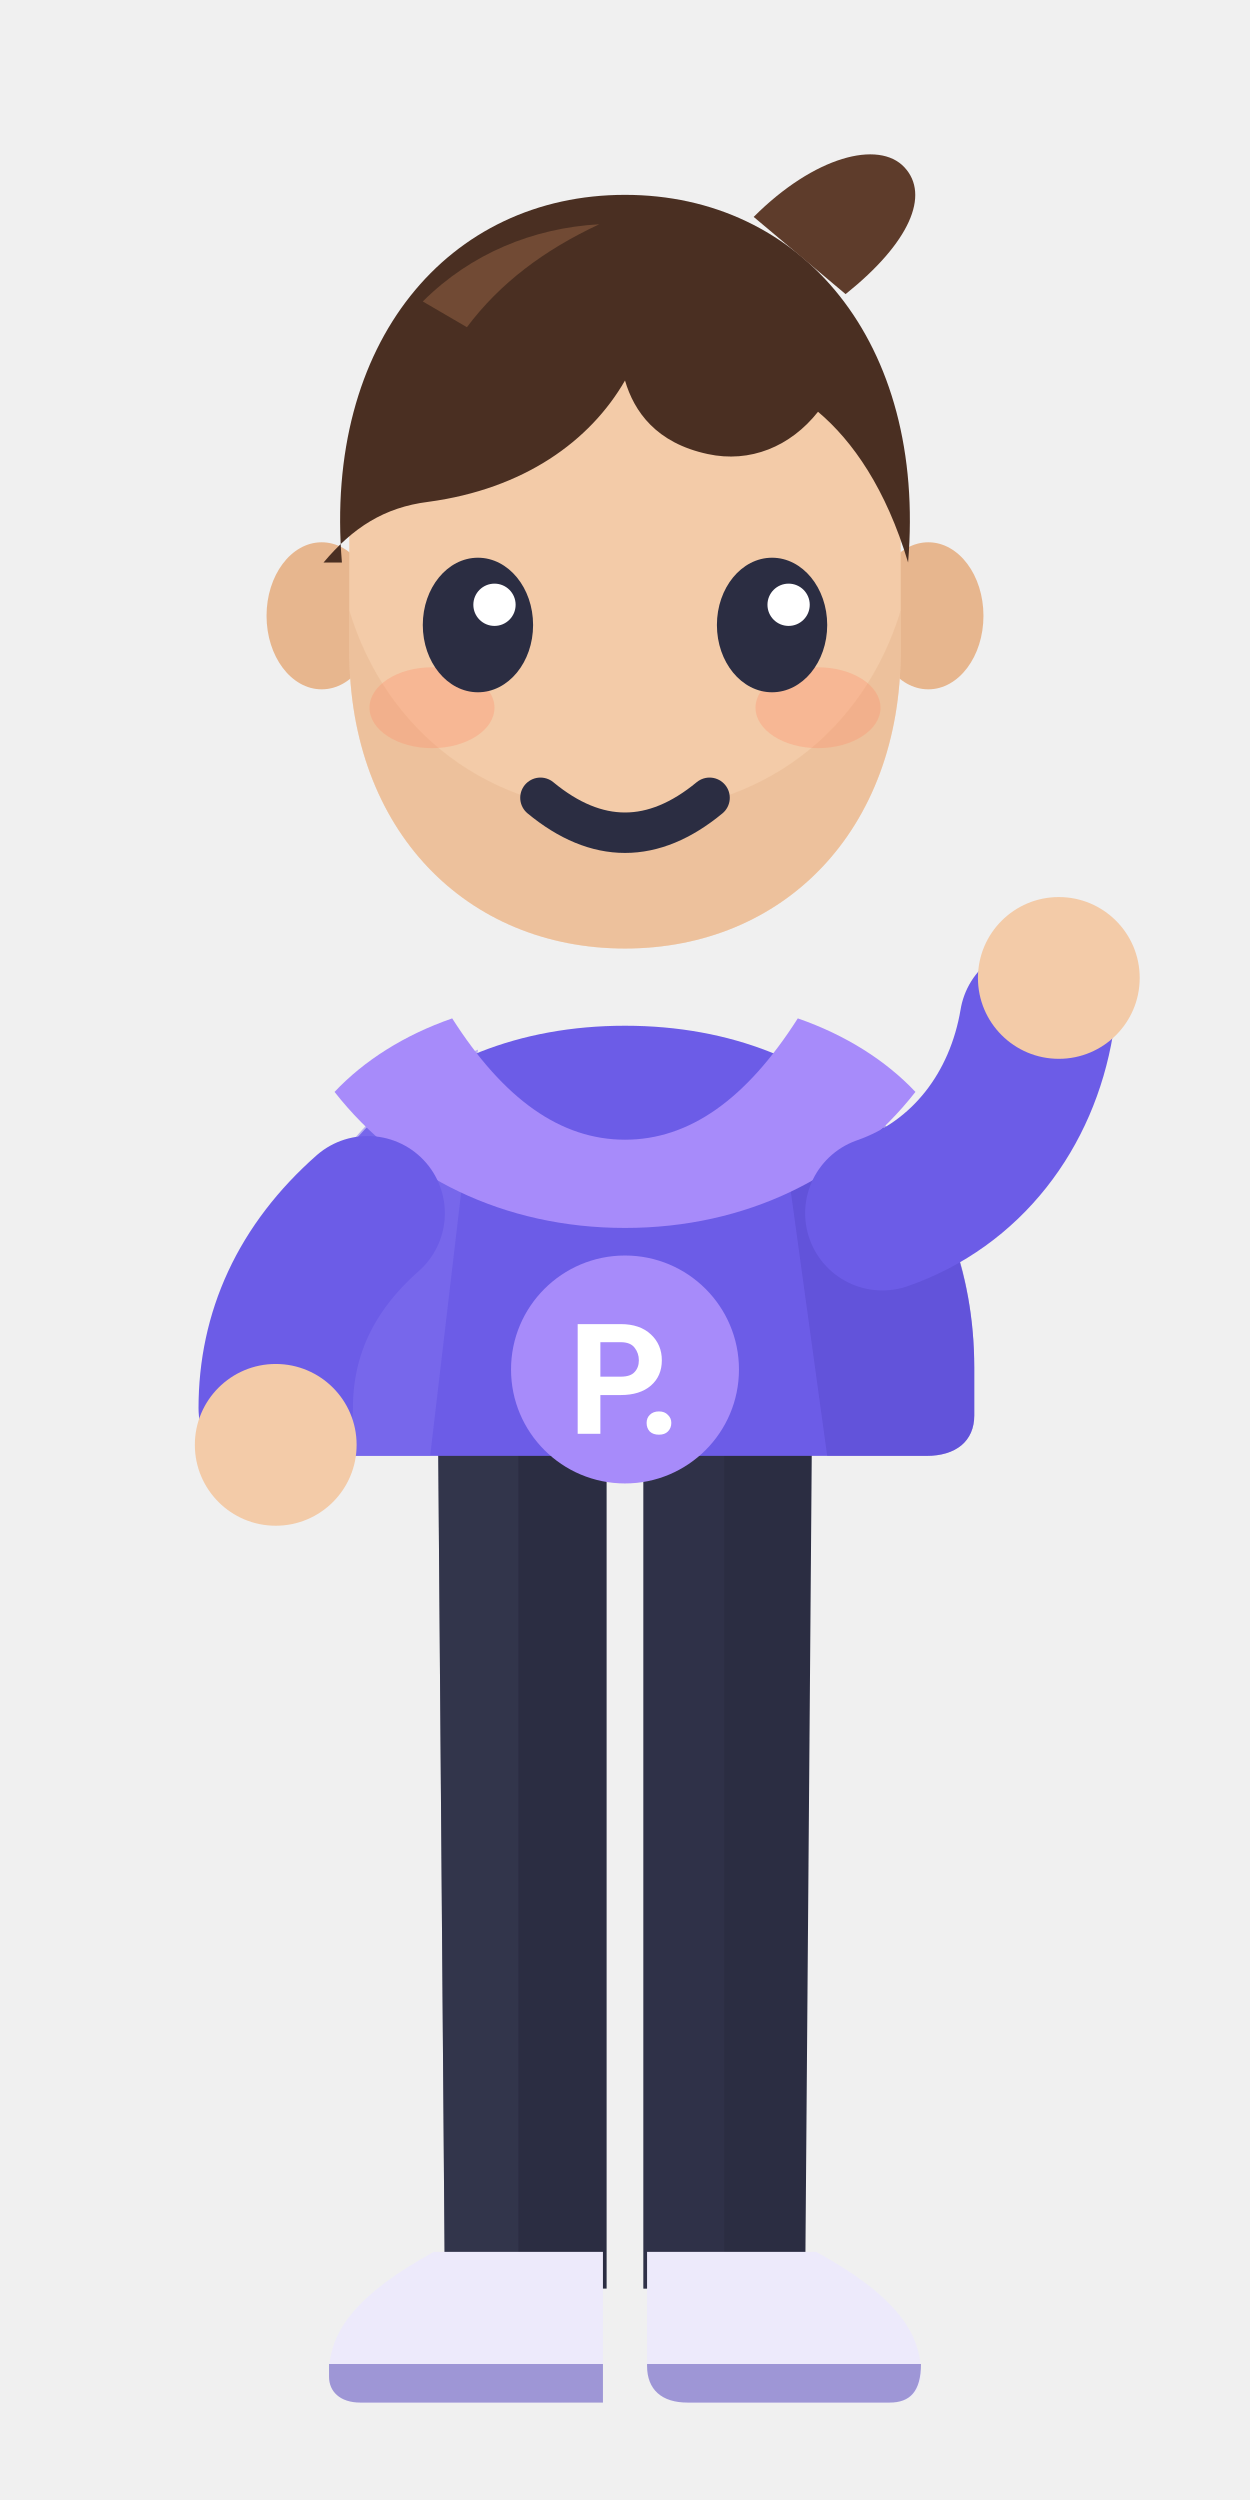
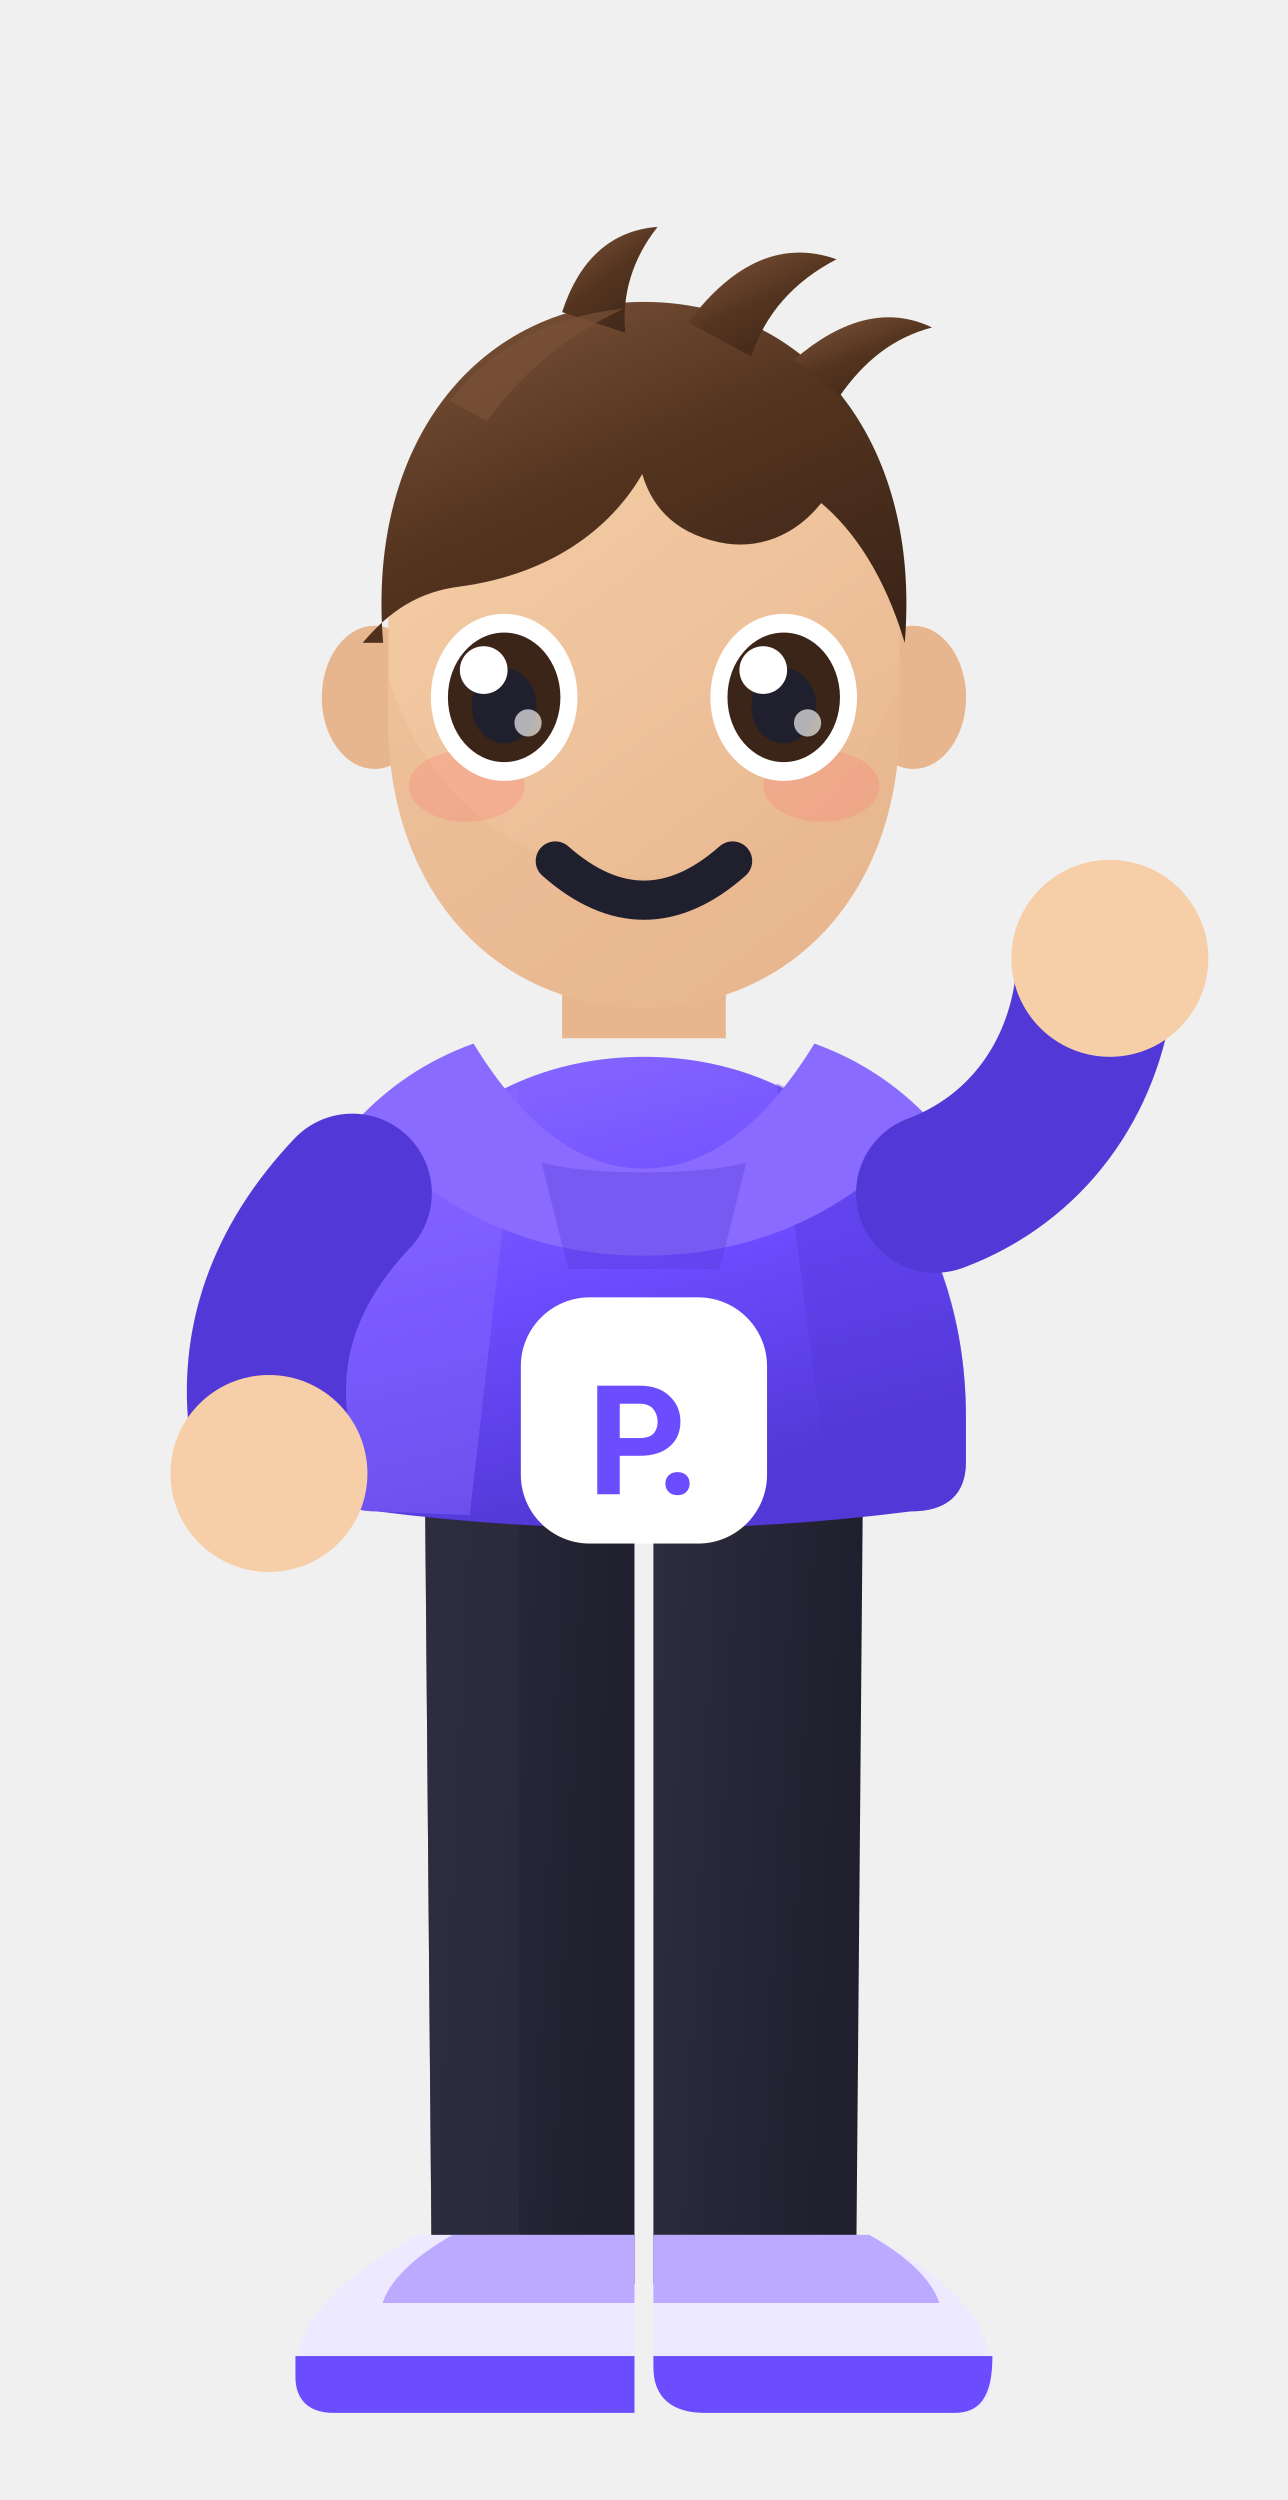
- <svg xmlns="http://www.w3.org/2000/svg" viewBox="16 0 68 136" width="68" height="136">
+ <svg xmlns="http://www.w3.org/2000/svg" viewBox="16 0 68 132" width="68" height="132">
+   <defs>
+     <linearGradient id="hoodie" x1="0" y1="0" x2=".35" y2="1">
+       <stop offset="0" stop-color="#8A6BFF" />
+       <stop offset=".55" stop-color="#6C4CFF" />
+       <stop offset="1" stop-color="#5238D6" />
+     </linearGradient>
+     <linearGradient id="skin" x1=".25" y1="0" x2=".8" y2="1">
+       <stop offset="0" stop-color="#F6CFA8" />
+       <stop offset="1" stop-color="#E7B68E" />
+     </linearGradient>
+     <linearGradient id="hair" x1=".2" y1="0" x2=".9" y2="1">
+       <stop offset="0" stop-color="#7A5138" />
+       <stop offset=".45" stop-color="#54341F" />
+       <stop offset="1" stop-color="#3B2418" />
+     </linearGradient>
+     <linearGradient id="legs" x1="0" y1="0" x2="1" y2=".2">
+       <stop offset="0" stop-color="#2D2D3F" />
+       <stop offset="1" stop-color="#1F1F2E" />
+     </linearGradient>
+   </defs>
  <g>
-     <path d="M39.8 74h9.2v50.5h-8.8Z" fill="#2B2D42" />
-     <path d="M51 74h9.2l-.4 50.5h-8.8Z" fill="#2B2D42" />
-     <path d="M39.8 74h4.4v50.5h-4Z" fill="#3A3D57" opacity=".45" />
-     <path d="M51 74h4.4v50.5H51Z" fill="#3A3D57" opacity=".28" />
-     <path d="M39.6 122.5h9.2v6.2c0 1.3-.8 2-2.2 2H35.6c-1.1 0-1.7-.6-1.7-1.6 0-2.4 1.7-4.4 5.7-6.6Z" fill="#EDEAFB" />
-     <path d="M51.2 122.5h9.2c4 2.2 5.7 4.2 5.7 6.6 0 1-.6 1.6-1.7 1.6H53.4c-1.4 0-2.2-.7-2.2-2Z" fill="#EDEAFB" />
-     <path d="M33.9 128.6h14.9v2.1H35.6c-1.1 0-1.7-.6-1.7-1.4Zm17.3 0h14.9c0 1.5-.6 2.1-1.7 2.1H53.4c-1.4 0-2.2-.7-2.2-2Z" fill="#9E96D6" />
-     <path d="M31 74.4c0-10.6 7.4-18.6 19-18.6s19 8 19 18.6v2.6c0 1.4-1 2.2-2.6 2.2H33.6c-1.6 0-2.6-.8-2.6-2.2Z" fill="#6C5CE7" />
-     <path d="M33.6 79.2c-1.6 0-2.6-.8-2.6-2.2v-2.6c0-8 4.2-14.6 11-17.3l-2.6 22.1Z" fill="#8172F0" opacity=".5" />
-     <path d="M58 57.4l3 21.8h5.4c1.6 0 2.6-.8 2.6-2.2v-2.6c0-8.4-4.6-15.2-11-17Z" fill="#5646C9" opacity=".45" />
-     <path d="M40.6 55.4c2.8 4.4 5.9 6.6 9.4 6.6s6.6-2.2 9.4-6.6c2.6.9 4.8 2.3 6.4 4-3.6 4.6-9.2 7.4-15.8 7.4s-12.2-2.8-15.8-7.4c1.6-1.7 3.8-3.1 6.4-4Z" fill="#A78BFA" />
-     <circle cx="50" cy="74.5" r="6.2" fill="#A78BFA" />
-     <text x="50" y="78" font-family="system-ui,-apple-system,Segoe UI,Roboto,sans-serif" font-size="8.4" font-weight="700" fill="#FFFFFF" text-anchor="middle">P.</text>
-     <path d="M36 66c-3.4 3-5 6.6-5 10.6" stroke="#6C5CE7" stroke-width="8.4" fill="none" stroke-linecap="round" />
-     <circle cx="31" cy="78.6" r="4.4" fill="#F3CBA8" />
-     <path d="M64 66c4.6-1.6 7.6-5.6 8.4-10.4" stroke="#6C5CE7" stroke-width="8.4" fill="none" stroke-linecap="round" />
-     <circle cx="73.6" cy="53.2" r="4.4" fill="#F3CBA8" />
+     <path d="M38.4 74h11.1v46.6h-10.7Z" fill="url(#legs)" />
+     <path d="M50.5 74h11.1l-.4 46.6h-10.7Z" fill="url(#legs)" />
+     <path d="M38.4 74h5v46.6h-4.6Z" fill="#2D2D3F" opacity=".55" />
+     <path d="M38.1 118h11.4v7c0 1.6-1 2.4-2.7 2.4H33.6c-1.3 0-2-.7-2-1.9 0-2.9 2.2-5.2 6.5-7.5Z" fill="#EDE9FF" />
+     <path d="M50.5 118h11.4c4.3 2.3 6.5 4.6 6.5 7.5 0 1.2-.7 1.9-2 1.9H53.2c-1.7 0-2.7-.8-2.7-2.4Z" fill="#EDE9FF" />
+     <path d="M38.1 118h11.4v3.6H36.2c.4-1.2 1.6-2.4 3.7-3.6Zm12.4 0h11.4c2.1 1.2 3.3 2.4 3.7 3.6H50.5Z" fill="#8A6BFF" opacity=".5" />
+     <path d="M31.6 124.4h17.9v3H33.6c-1.3 0-2-.7-2-1.9Zm18.9 0h17.9c0 2.2-.7 3-2 3H53.2c-1.7 0-2.7-.8-2.7-2.4Z" fill="#6C4CFF" />
+     <path d="M33 74.8c0-10.6 6.8-19 17-19s17 8.4 17 19v2.4c0 1.7-1 2.6-2.9 2.6-9.4 1.2-18.8 1.2-28.2 0-1.9 0-2.9-.9-2.9-2.6Z" fill="url(#hoodie)" />
+     <path d="M35.9 79.8c-1.9 0-2.9-.9-2.9-2.6v-2.4c0-8 4-14.6 10.4-17.4l-2.6 22.6Z" fill="#8A6BFF" opacity=".45" />
+     <path d="M57 57.2l2.9 22.6h4.2c1.9 0 2.9-.9 2.9-2.6v-2.4c0-8.4-4.2-15.2-10-17.6Z" fill="#5238D6" opacity=".4" />
+     <path d="M41 55.1c2.7 4.4 5.7 6.6 9 6.6s6.3-2.2 9-6.6c2.5.9 4.5 2.3 6.1 4-3.5 4.5-8.8 7.2-15.1 7.2s-11.6-2.7-15.1-7.2c1.6-1.7 3.6-3.1 6.1-4Z" fill="#8A6BFF" />
+     <path d="M44.6 61.4c1.7.4 3.5.5 5.4.5s3.7-.1 5.4-.5l-1.4 5.6h-8Z" fill="#5238D6" opacity=".35" />
+     <rect x="43.5" y="68.5" width="13" height="13" rx="3.64" fill="#FFFFFF" />
+     <text x="50" y="78.9" text-anchor="middle" font-family="system-ui,-apple-system,Segoe UI,Roboto,sans-serif" font-size="8.06" font-weight="700" fill="#6C4CFF">P.</text>
+     <path d="M34.6 63c-3.6 3.8-5 8-4.4 12.4" stroke="#5238D6" stroke-width="8.4" fill="none" stroke-linecap="round" />
+     <circle cx="30.2" cy="77.8" r="5.2" fill="#F6CFA8" />
+     <path d="M65.4 63c4.8-1.8 7.8-6 8.4-11" stroke="#5238D6" stroke-width="8.4" fill="none" stroke-linecap="round" />
+     <circle cx="74.6" cy="50.6" r="5.2" fill="#F6CFA8" />
  </g>
-   <g id="head">
-     <ellipse cx="33.5" cy="33.5" rx="3" ry="4" fill="#E7B68E" />
-     <ellipse cx="66.5" cy="33.5" rx="3" ry="4" fill="#E7B68E" />
-     <path d="M35.0 29c0-10.4 6.6-17.4 15-17.4s15 7 15 17.4v6.4c0 9.8-6.4 16.2-15 16.2s-15-6.4-15-16.2Z" fill="#F3CBA8" />
-     <path d="M50.0 51.6c-8.6 0-15-6.4-15-16.2v-2.2c2 6.6 7.6 11 15 11s13-4.4 15-11v2.2c0 9.8-6.4 16.2-15 16.2Z" fill="#E7B68E" opacity=".45" />
-     <path d="M34.6 30.6C33.6 18.6 40.4 10.6 50 10.6s16.4 8 15.4 20c-1.2-4-3-6.6-4.9-8.2-1.5 1.9-3.7 2.8-6 2.3-2.8-.6-4-2.3-4.5-4-1.9 3.3-5.5 5.9-10.7 6.6-2.4.3-4.1 1.4-5.7 3.3Z" fill="#4A2F22" />
-     <path d="M57.0 11.8c3.3-3.3 6.8-4.2 8.2-2.7 1.4 1.5.3 4.1-3.2 6.9Z" fill="#5E3C2B" />
-     <path d="M39.0 16.4c2.6-2.6 6-4 9.6-4.2-3 1.4-5.4 3.2-7.2 5.6Z" fill="#7A5138" opacity=".8" />
-     <ellipse cx="39.5" cy="38.5" rx="3.4" ry="2.2" fill="#FF8A65" opacity=".3" />
-     <ellipse cx="60.5" cy="38.5" rx="3.4" ry="2.2" fill="#FF8A65" opacity=".3" />
-     <ellipse cx="42.0" cy="34" rx="3.0" ry="3.66" fill="#2B2D42" />
-     <circle cx="42.9" cy="32.9" r="1.15" fill="#FFFFFF" />
-     <ellipse cx="58.0" cy="34" rx="3.0" ry="3.66" fill="#2B2D42" />
-     <circle cx="58.9" cy="32.9" r="1.15" fill="#FFFFFF" />
-     <path d="M45.4 43.4q4.6 3.8 9.2 0" stroke="#2B2D42" stroke-width="2.2" fill="none" stroke-linecap="round" />
+   <g transform="translate(50 53.2) scale(0.9) translate(-50 -53.2)">
+     <g id="head">
+       <path d="M45.2 44h9.6v11h-9.6Z" fill="#E7B68E" />
+       <path d="M45.2 44h9.6v4.6c-3.4 1.4-6.6 1.4-9.6 0Z" fill="#D2966B" opacity=".55" />
+       <ellipse cx="34.2" cy="35" rx="3.1" ry="4.2" fill="#E7B68E" />
+       <ellipse cx="65.8" cy="35" rx="3.1" ry="4.2" fill="#E7B68E" />
+       <path d="M35 30.4c0-10.8 6.7-18 15-18s15 7.2 15 18v6c0 10.2-6.5 16.8-15 16.8S35 46.6 35 36.4Z" fill="url(#skin)" />
+       <path d="M50 53.2c-8.5 0-15-6.6-15-16.8v-2.6c2.2 7 7.8 11.6 15 11.6s12.8-4.6 15-11.6v2.6c0 10.2-6.5 16.8-15 16.8Z" fill="#E7B68E" opacity=".38" />
+       <ellipse cx="39.6" cy="40.2" rx="3.4" ry="2.1" fill="#FF6B6B" opacity=".22" />
+       <ellipse cx="60.4" cy="40.2" rx="3.4" ry="2.1" fill="#FF6B6B" opacity=".22" />
+       <g fill="url(#hair)">
+         <path d="M34.7 31.8C33.7 19.8 40.5 11.8 50 11.8s16.3 8 15.3 20c-1.2-4-3-6.6-4.9-8.2-1.5 1.9-3.7 2.8-6 2.3-2.8-.6-4-2.3-4.5-4-1.9 3.3-5.5 5.9-10.7 6.6-2.4.3-4.1 1.4-5.7 3.3Z" />
+         <path d="M52.6 13c2.7-3.6 5.6-4.8 8.7-3.7-2.5 1.3-4.2 3.2-5 5.7Z" />
+         <path d="M45.2 12.4c1-3.1 2.9-4.8 5.6-5-1.5 1.9-2.1 4-1.9 6.2Z" />
+         <path d="M58.8 15.2c2.9-2.5 5.6-3.1 8.1-1.9-2.3.6-4 2-5.4 4Z" />
+       </g>
+       <path d="M38.6 17.6c2.6-3.2 6-5 10.2-5.4-3.4 1.6-6 3.8-8 6.6Z" fill="#7A5138" opacity=".7" />
+       <ellipse cx="41.8" cy="35" rx="4.3" ry="4.9" fill="#FFFFFF" />
+       <ellipse cx="41.8" cy="35.0" rx="3.3" ry="3.8" fill="#3B2418" />
+       <ellipse cx="41.8" cy="35.5" rx="1.9" ry="2.2" fill="#1F1F2E" />
+       <circle cx="40.6" cy="33.4" r="1.4" fill="#FFFFFF" />
+       <circle cx="43.2" cy="36.5" r=".8" fill="#FFFFFF" opacity=".65" />
+       <ellipse cx="58.2" cy="35" rx="4.3" ry="4.9" fill="#FFFFFF" />
+       <ellipse cx="58.2" cy="35.0" rx="3.3" ry="3.8" fill="#3B2418" />
+       <ellipse cx="58.2" cy="35.5" rx="1.9" ry="2.2" fill="#1F1F2E" />
+       <circle cx="57.0" cy="33.4" r="1.4" fill="#FFFFFF" />
+       <circle cx="59.6" cy="36.5" r=".8" fill="#FFFFFF" opacity=".65" />
+       <path d="M44.8 44.6q5.2 4.6 10.4 0" stroke="#1F1F2E" stroke-width="2.3" fill="none" stroke-linecap="round" />
+     </g>
  </g>
</svg>
